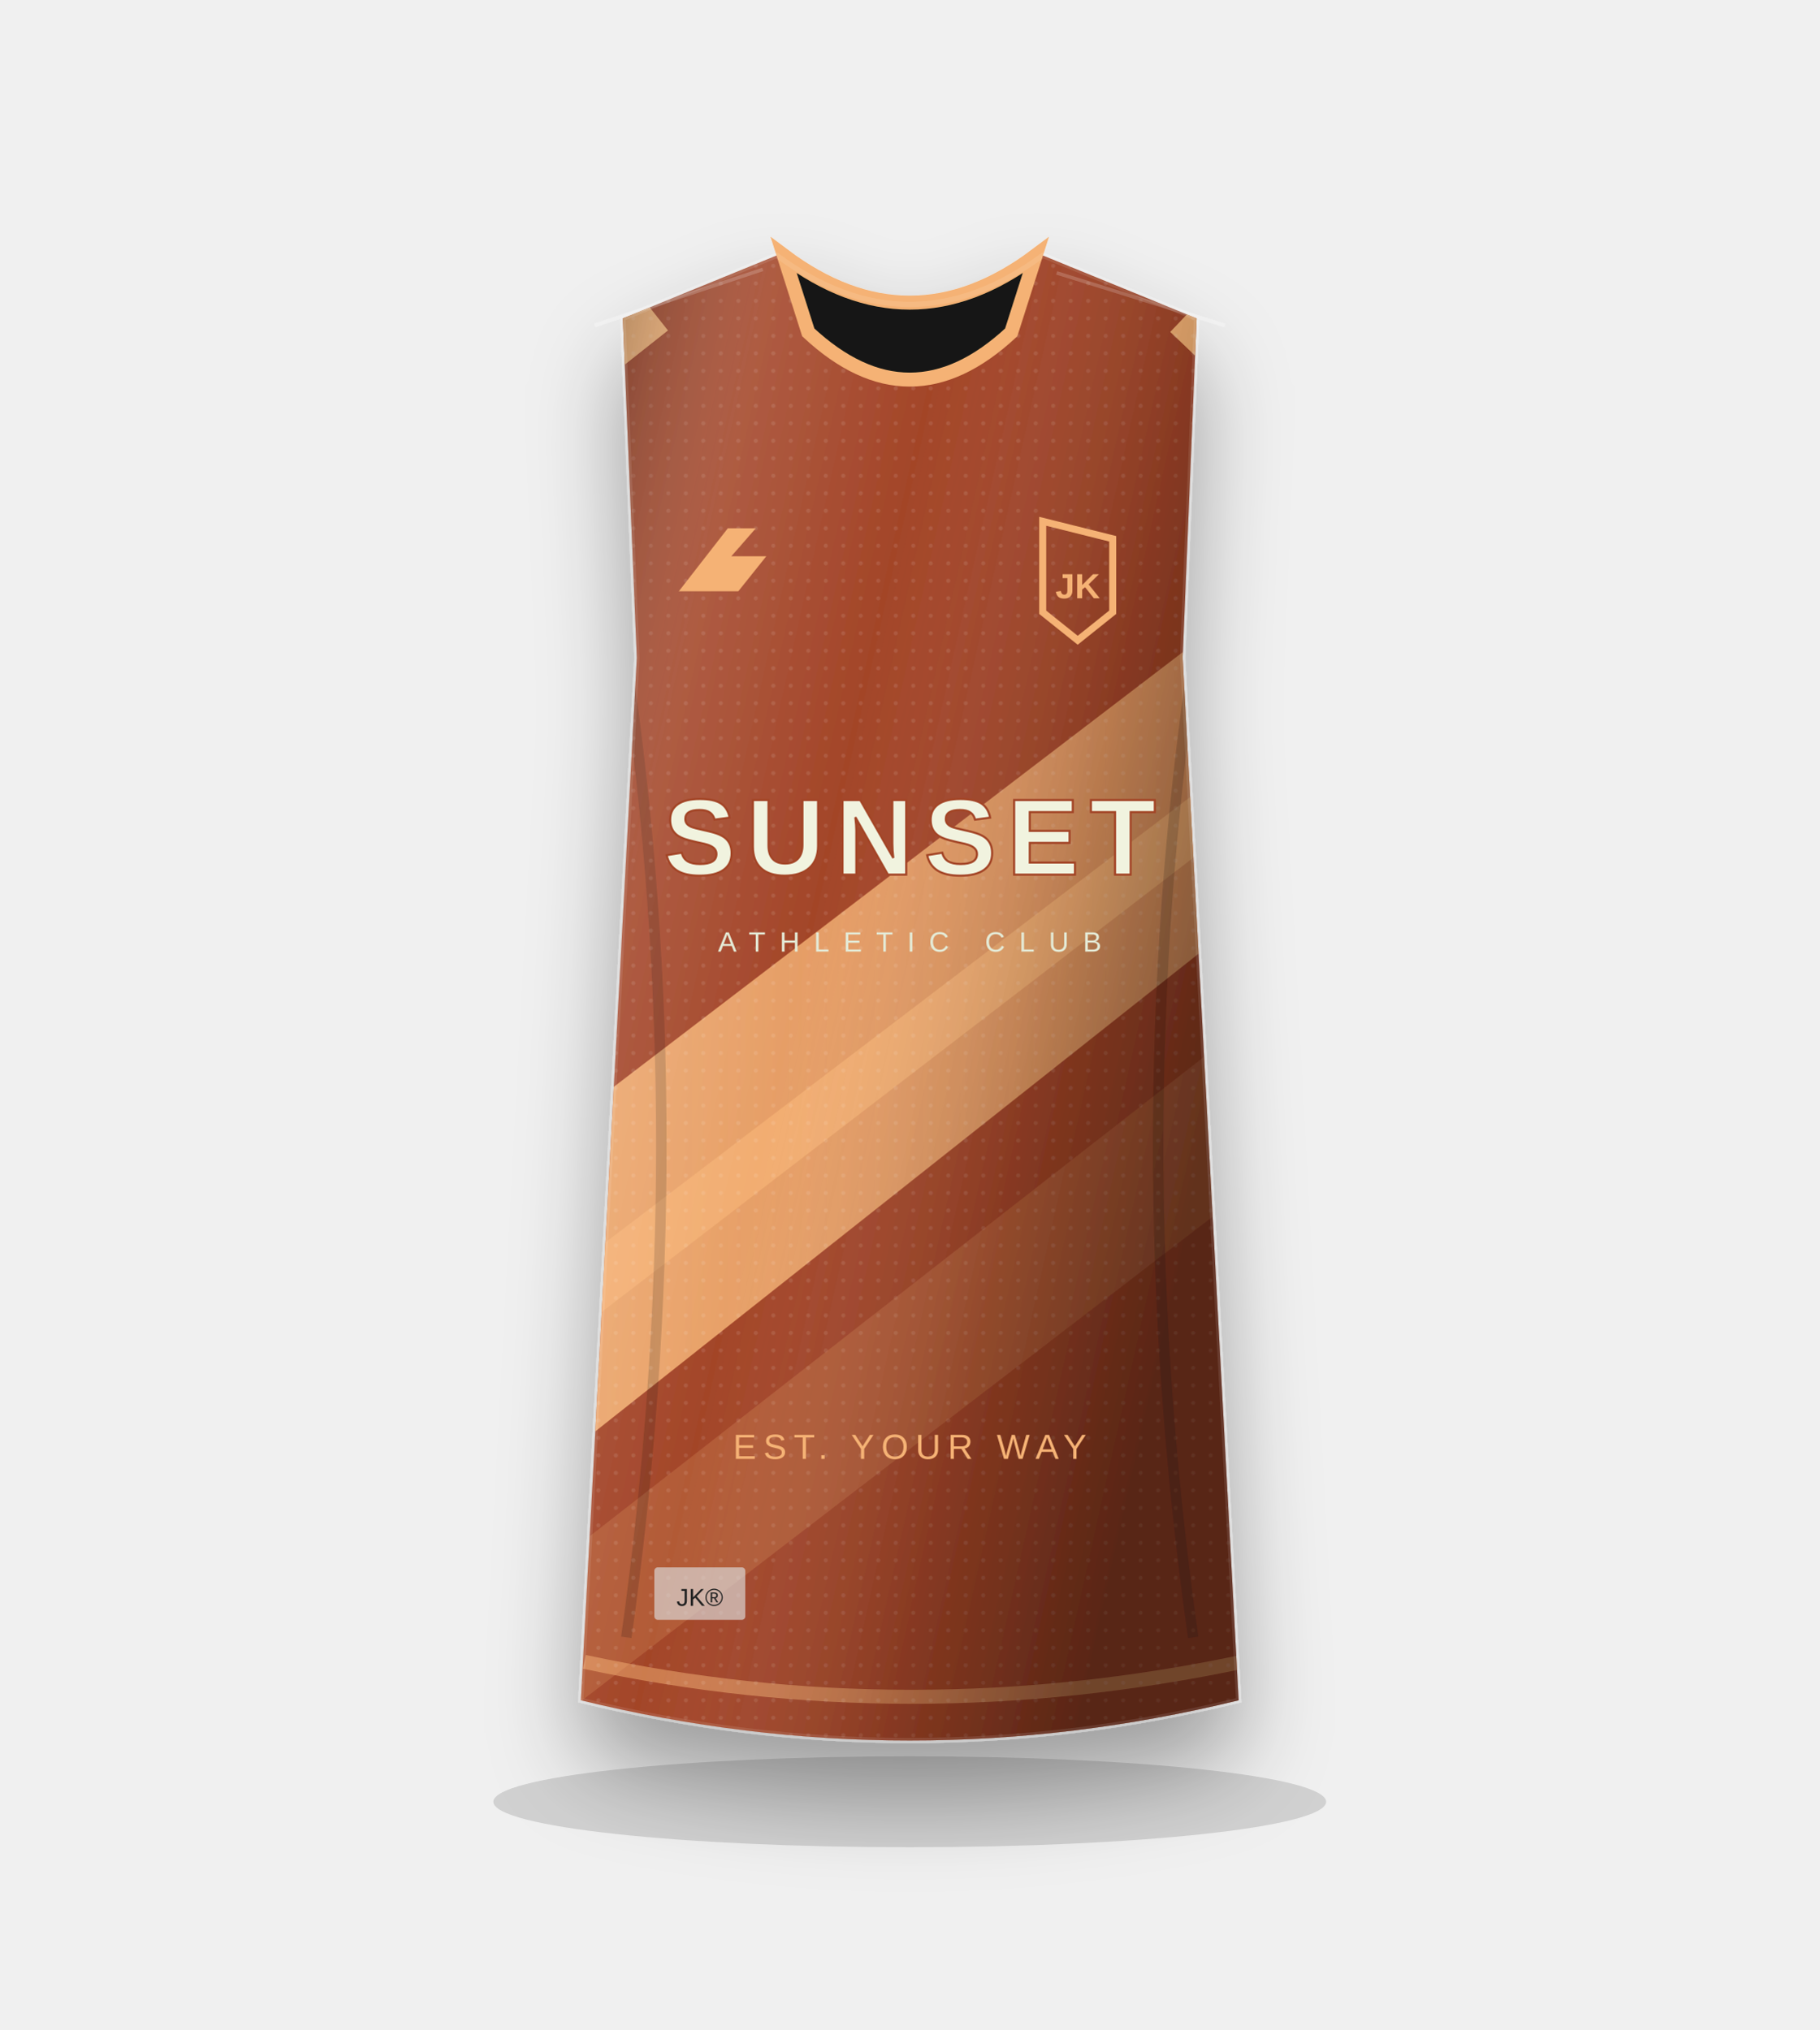
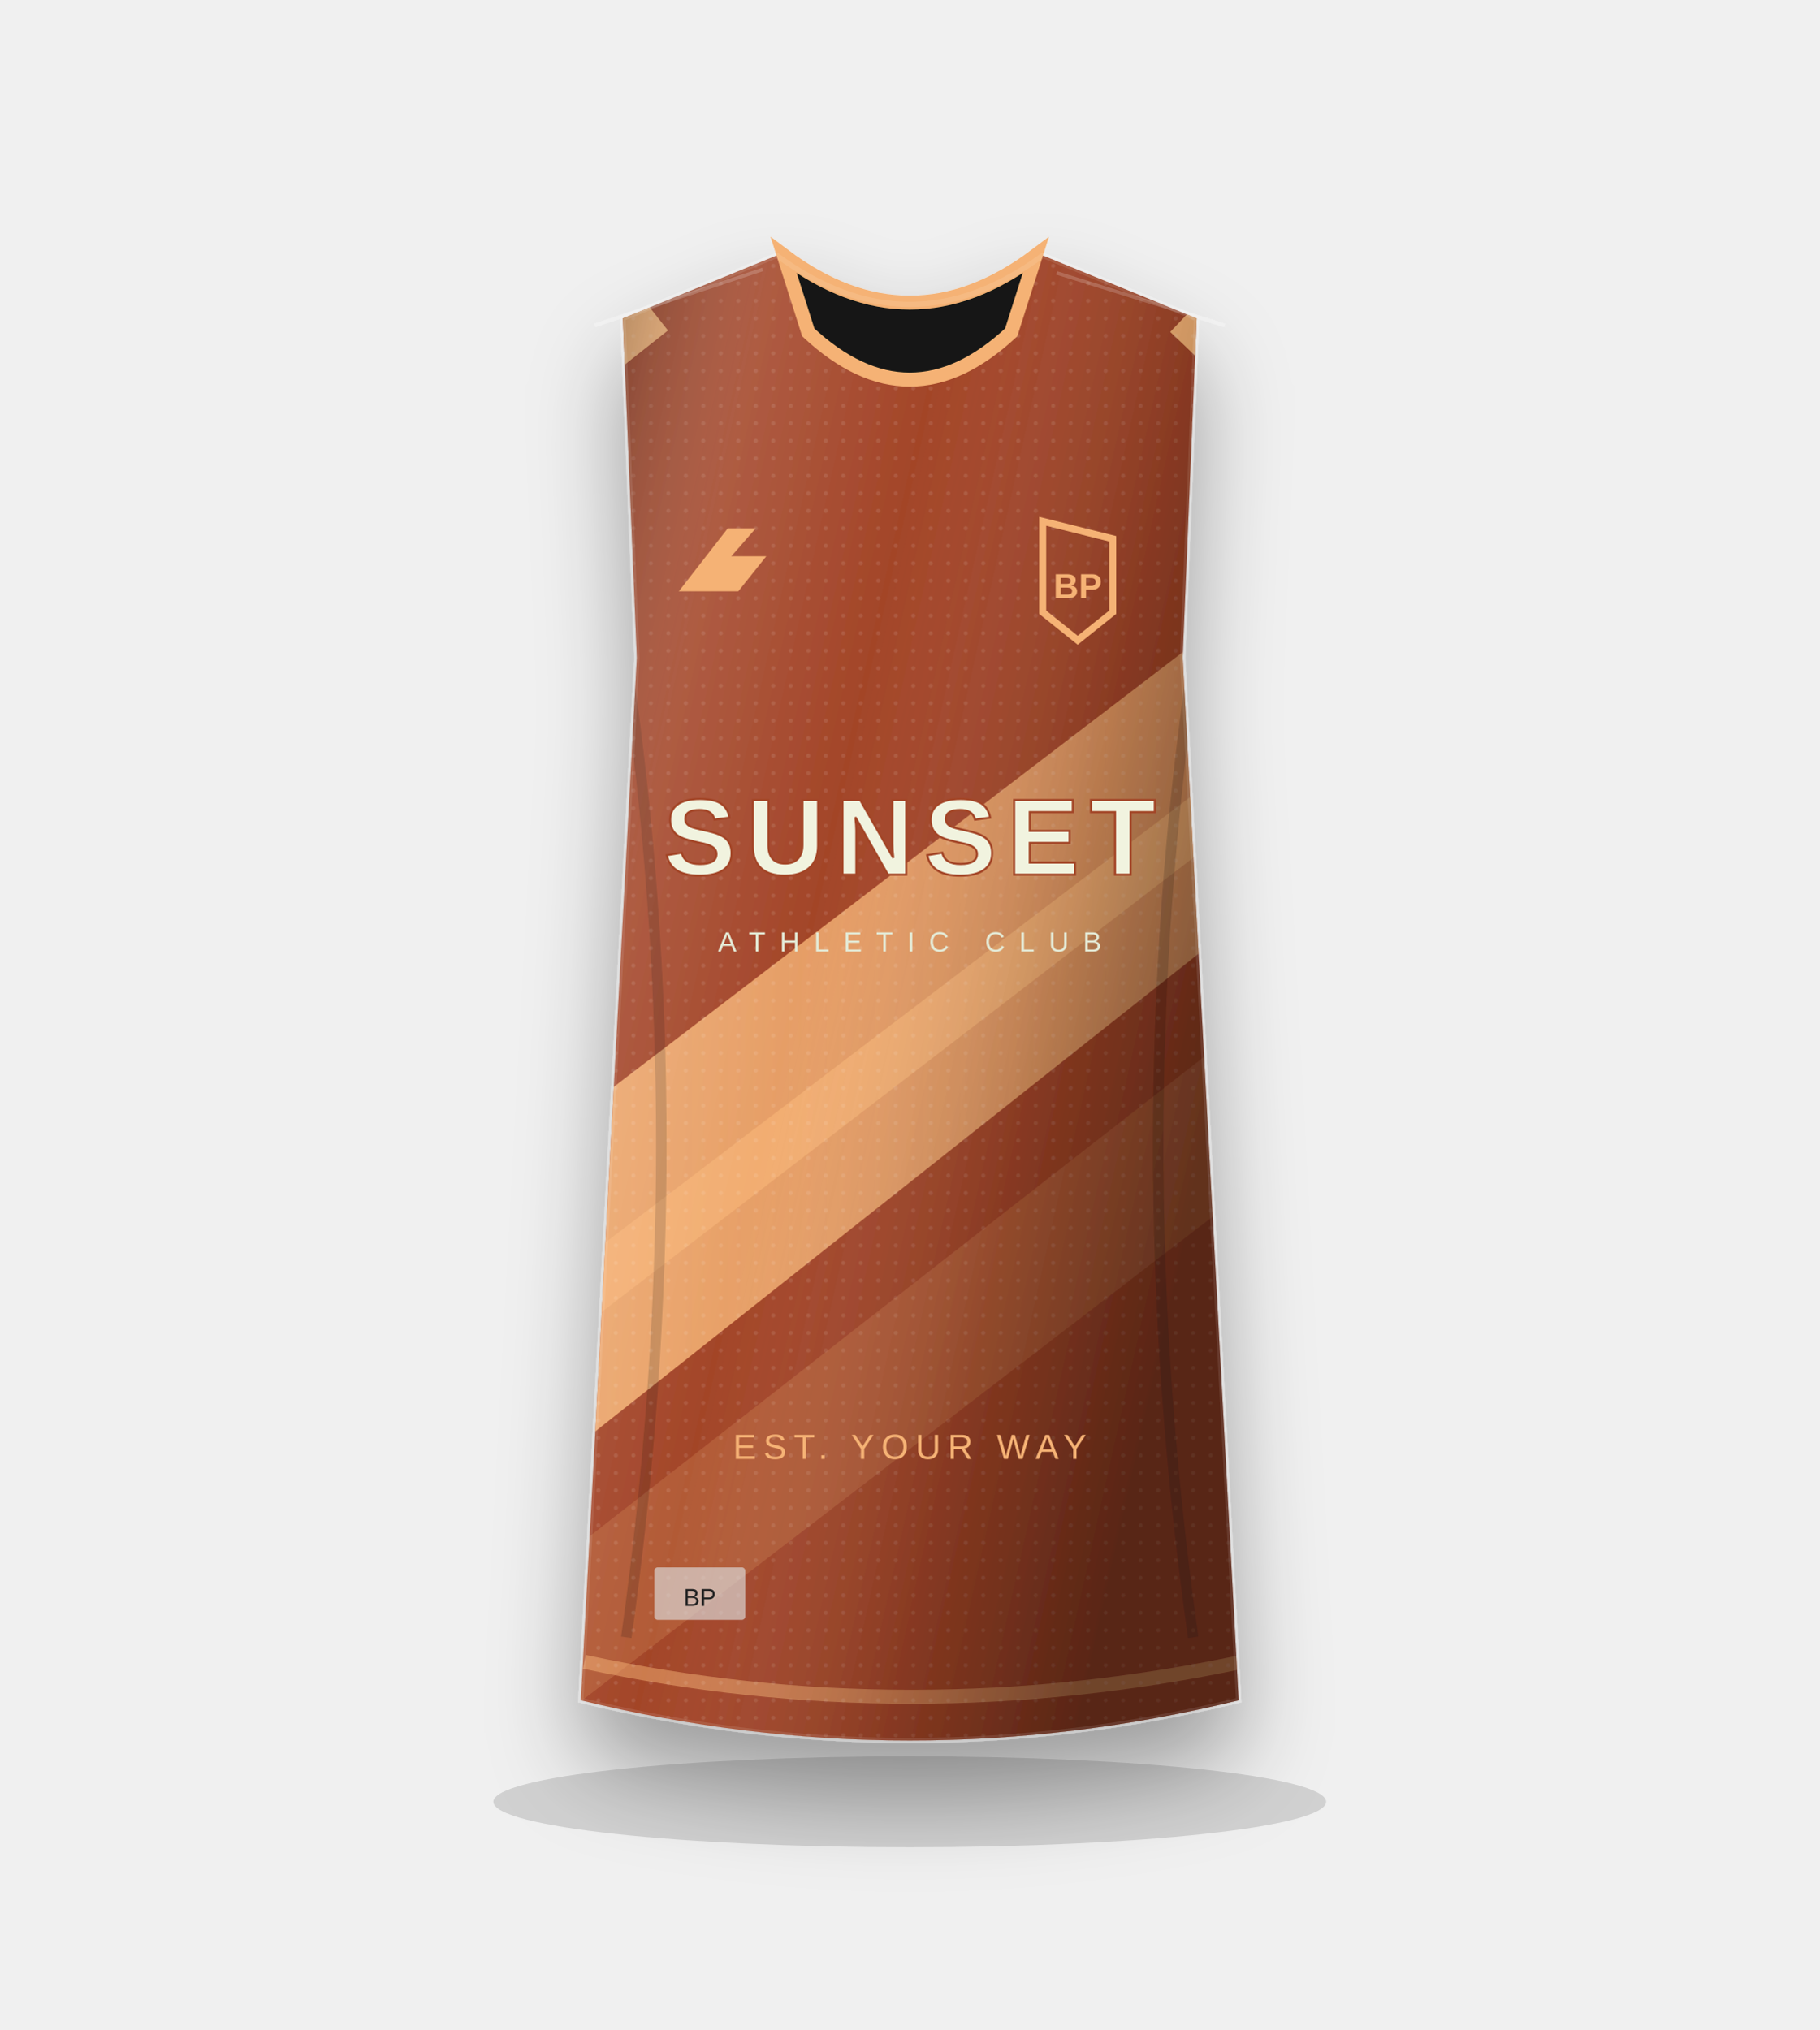
<svg xmlns="http://www.w3.org/2000/svg" width="520" height="580" viewBox="0 0 520 580">
  <defs>
    <linearGradient id="fabric" x1="0" y1="0" x2="1" y2=".5">
      <stop stop-color="#000" stop-opacity=".4" />
      <stop offset=".24" stop-color="#fff" stop-opacity=".12" />
      <stop offset=".46" stop-color="#fff" stop-opacity="0" />
      <stop offset=".77" stop-color="#000" stop-opacity=".17" />
      <stop offset="1" stop-color="#000" stop-opacity=".45" />
    </linearGradient>
    <linearGradient id="stripe">
      <stop stop-color="#f5b274" />
      <stop offset="1" stop-color="#f5b274" stop-opacity=".55" />
    </linearGradient>
    <pattern id="mesh" width="5" height="5" patternUnits="userSpaceOnUse">
      <circle cx="1" cy="1" r=".6" fill="#fff" opacity=".1" />
    </pattern>
    <clipPath id="shirt">
      <path d="M178 91 L222 73 Q260 101 298 73 L342 91 L338 188 L354 486 Q260 509 166 486 L182 188 Z" />
    </clipPath>
    <filter id="shadow">
      <feDropShadow dx="0" dy="15" stdDeviation="13" flood-opacity=".35" />
    </filter>
  </defs>
  <ellipse cx="260" cy="515" rx="119" ry="13" fill="#000" opacity=".13" />
  <g filter="url(#shadow)">
    <path d="M178 91 L222 73 Q260 101 298 73 L342 91 L338 188 L354 486 Q260 509 166 486 L182 188 Z" fill="#a34528" />
    <g clip-path="url(#shirt)">
      <path d="M65 395 L421 123 L462 178 L116 452 Z" fill="url(#stripe)" />
      <path d="M55 445 L441 151 L448 163 L60 461 Z" fill="#f5b274" opacity=".75" />
      <path d="M111 484 L439 228 L461 260 L139 507 Z" fill="#f5b274" opacity=".19" />
      <path d="M70 178 L185 87 M341 88 L449 191" stroke="#f5b274" stroke-width="19" />
      <path d="M85 178 L145 220 M374 220 L436 172" stroke="#f5b274" stroke-width="14" />
      <path d="M167 475 Q260 495 355 475" fill="none" stroke="#f5b274" stroke-width="4" opacity=".5" />
      <path d="M179 189 Q199 326 179 468 M341 189 Q321 326 341 468" fill="none" stroke="#000" stroke-width="3" opacity=".15" />
      <path d="M178 91 L222 73 Q260 101 298 73 L342 91 L338 188 L354 486 Q260 509 166 486 L182 188 Z" fill="url(#mesh)" />
      <path d="M178 91 L222 73 Q260 101 298 73 L342 91 L338 188 L354 486 Q260 509 166 486 L182 188 Z" fill="url(#fabric)" />
    </g>
    <path d="M224 73 Q260 100 296 73 L289 95 Q260 122 231 95 Z" fill="#121914" stroke="#f5b274" stroke-width="4" />
    <path d="M170 93 L218 77 M302 78 L350 93" stroke="#fff" stroke-opacity=".18" fill="none" />
    <path d="M178 91 L222 73 Q260 101 298 73 L342 91 L338 188 L354 486 Q260 509 166 486 L182 188 Z" fill="none" stroke="#fff" stroke-opacity=".1" stroke-width="1.5" />
    <path d="M208 151 l-14 18 h17 l8 -10 h-10 l7 -8z" fill="#f5b274" />
    <path d="M298 149 l20 5 v21 l-10 8 -10 -8z" fill="none" stroke="#f5b274" stroke-width="2" />
-     <text x="308" y="171" text-anchor="middle" font-family="Arial,sans-serif" font-size="10" font-weight="900" fill="#f5b274">JK</text>
+     <text x="308" y="171" text-anchor="middle" font-family="Arial,sans-serif" font-size="10" font-weight="900" fill="#f5b274">BP</text>
    <text x="260" y="250" text-anchor="middle" font-family="Arial,sans-serif" font-size="31" letter-spacing="3" font-weight="900" fill="#f1f3df" stroke="#a34528" stroke-width=".6">SUNSET</text>
    <text x="260" y="272" text-anchor="middle" font-family="Arial,sans-serif" font-size="8" letter-spacing="4" fill="#e4ead6">ATHLETIC CLUB</text>
    <text x="260" y="417" text-anchor="middle" font-family="Arial,sans-serif" font-size="10" letter-spacing="2" fill="#f5b274">EST. YOUR WAY</text>
    <rect x="187" y="448" width="26" height="15" rx="1" fill="#ddd" opacity=".65" />
-     <text x="200" y="459" text-anchor="middle" font-family="Arial,sans-serif" font-size="7" fill="#222">JK®</text>
+     <text x="200" y="459" text-anchor="middle" font-family="Arial,sans-serif" font-size="7" fill="#222">BP</text>
  </g>
</svg>
